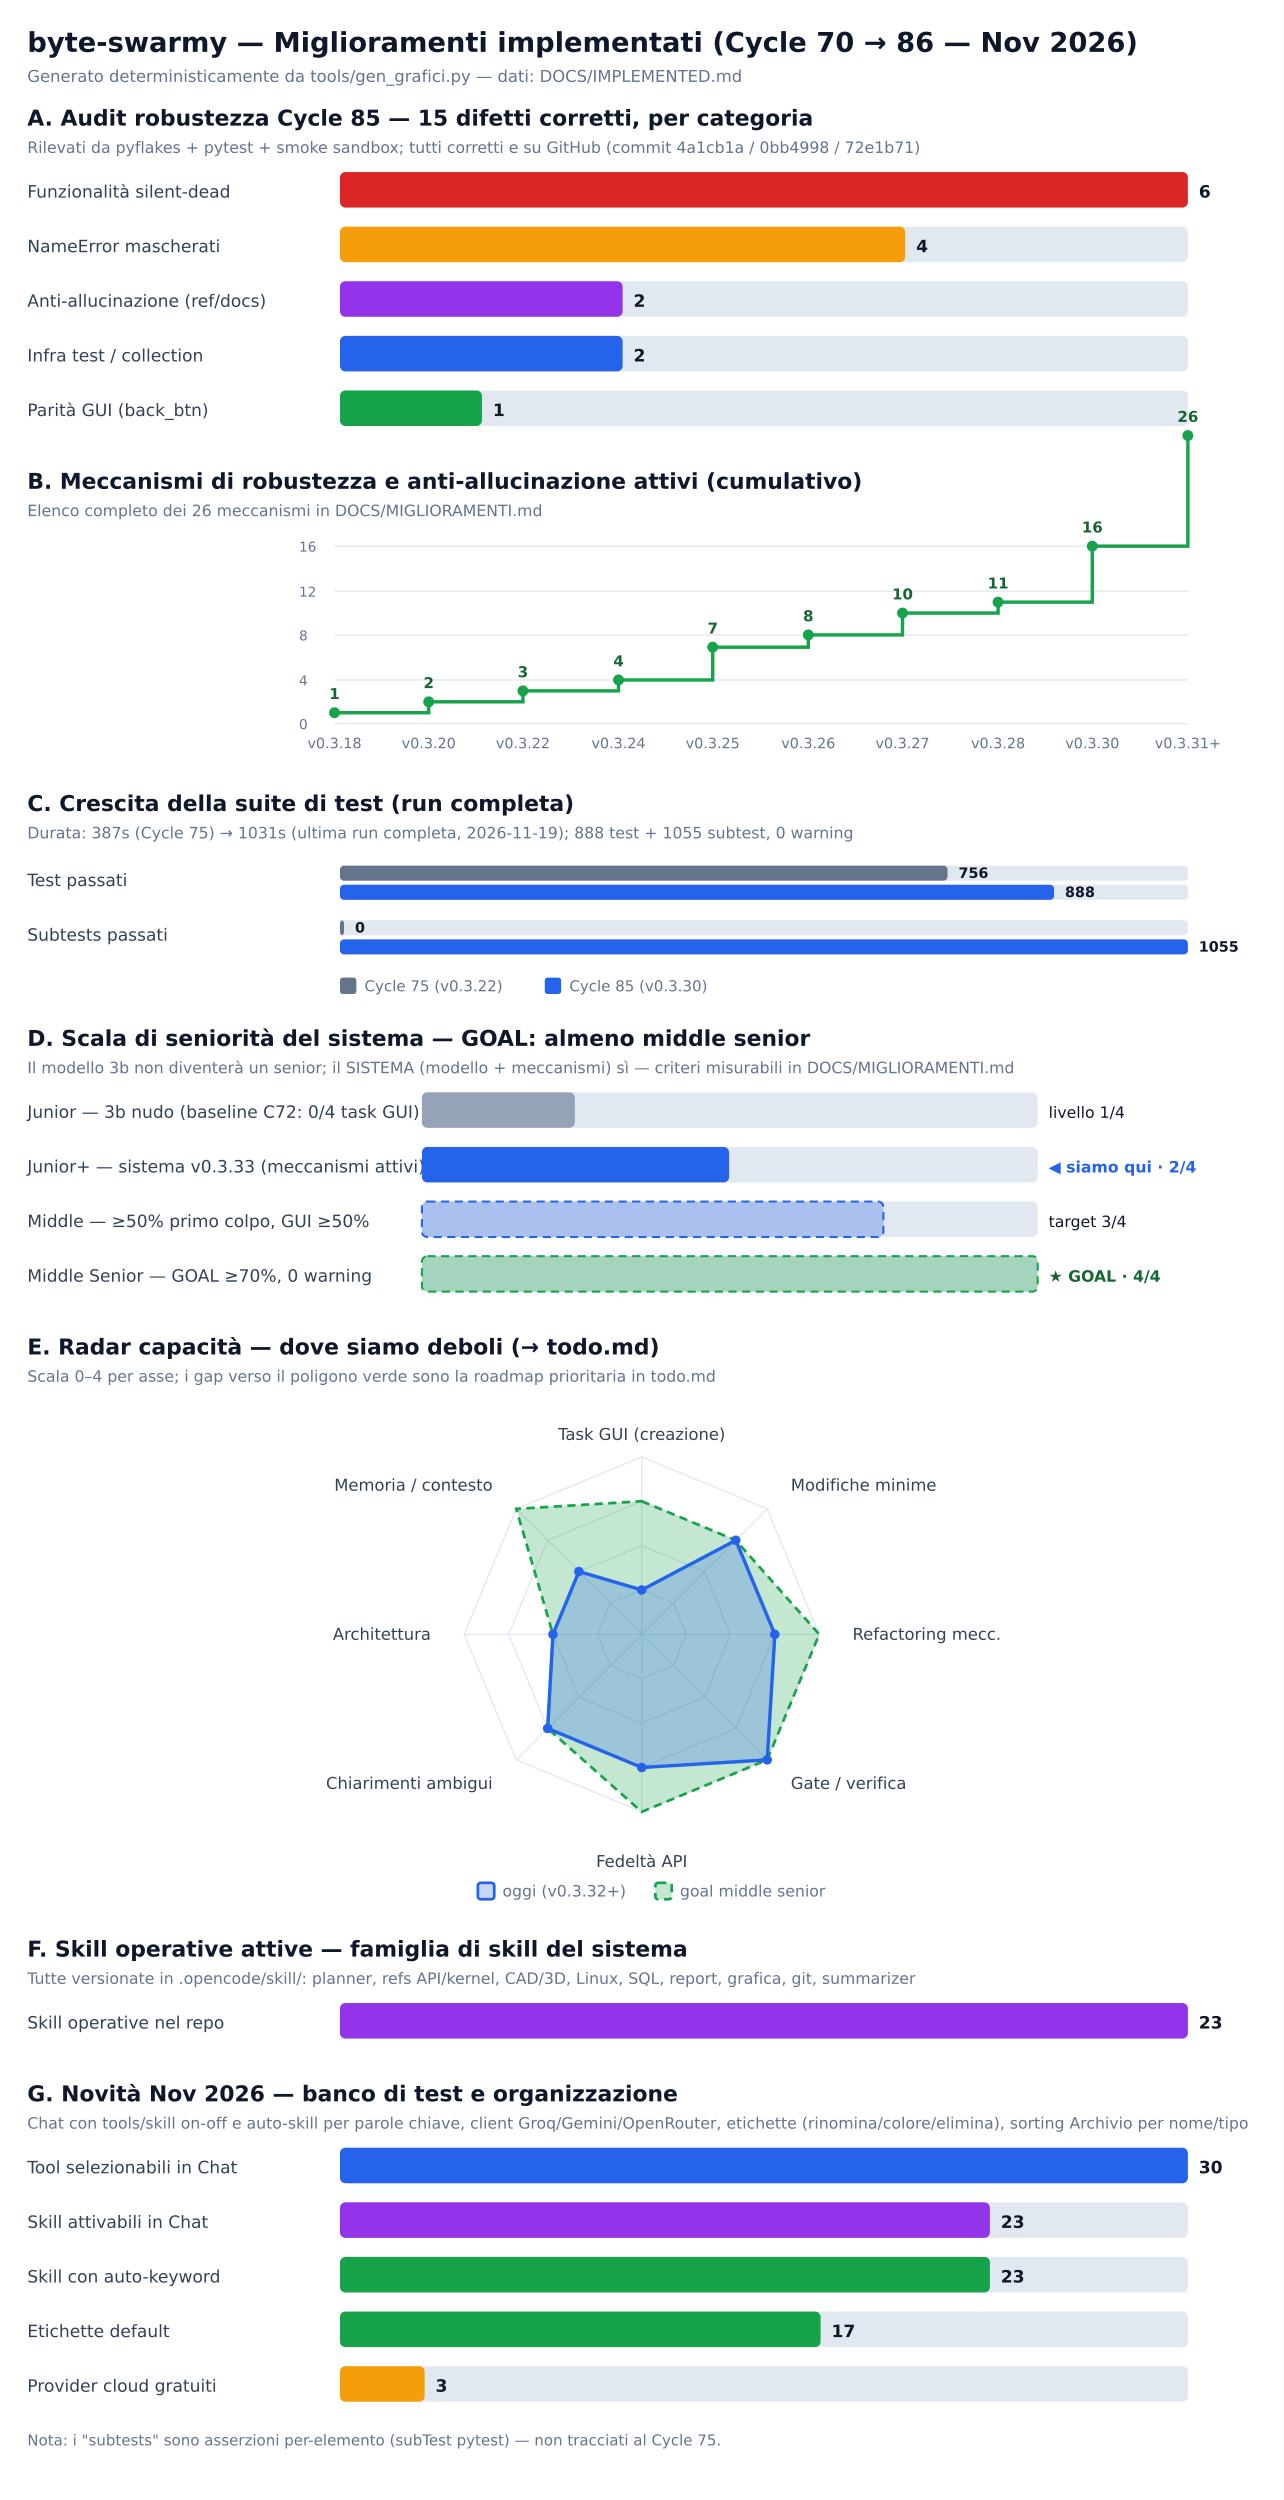
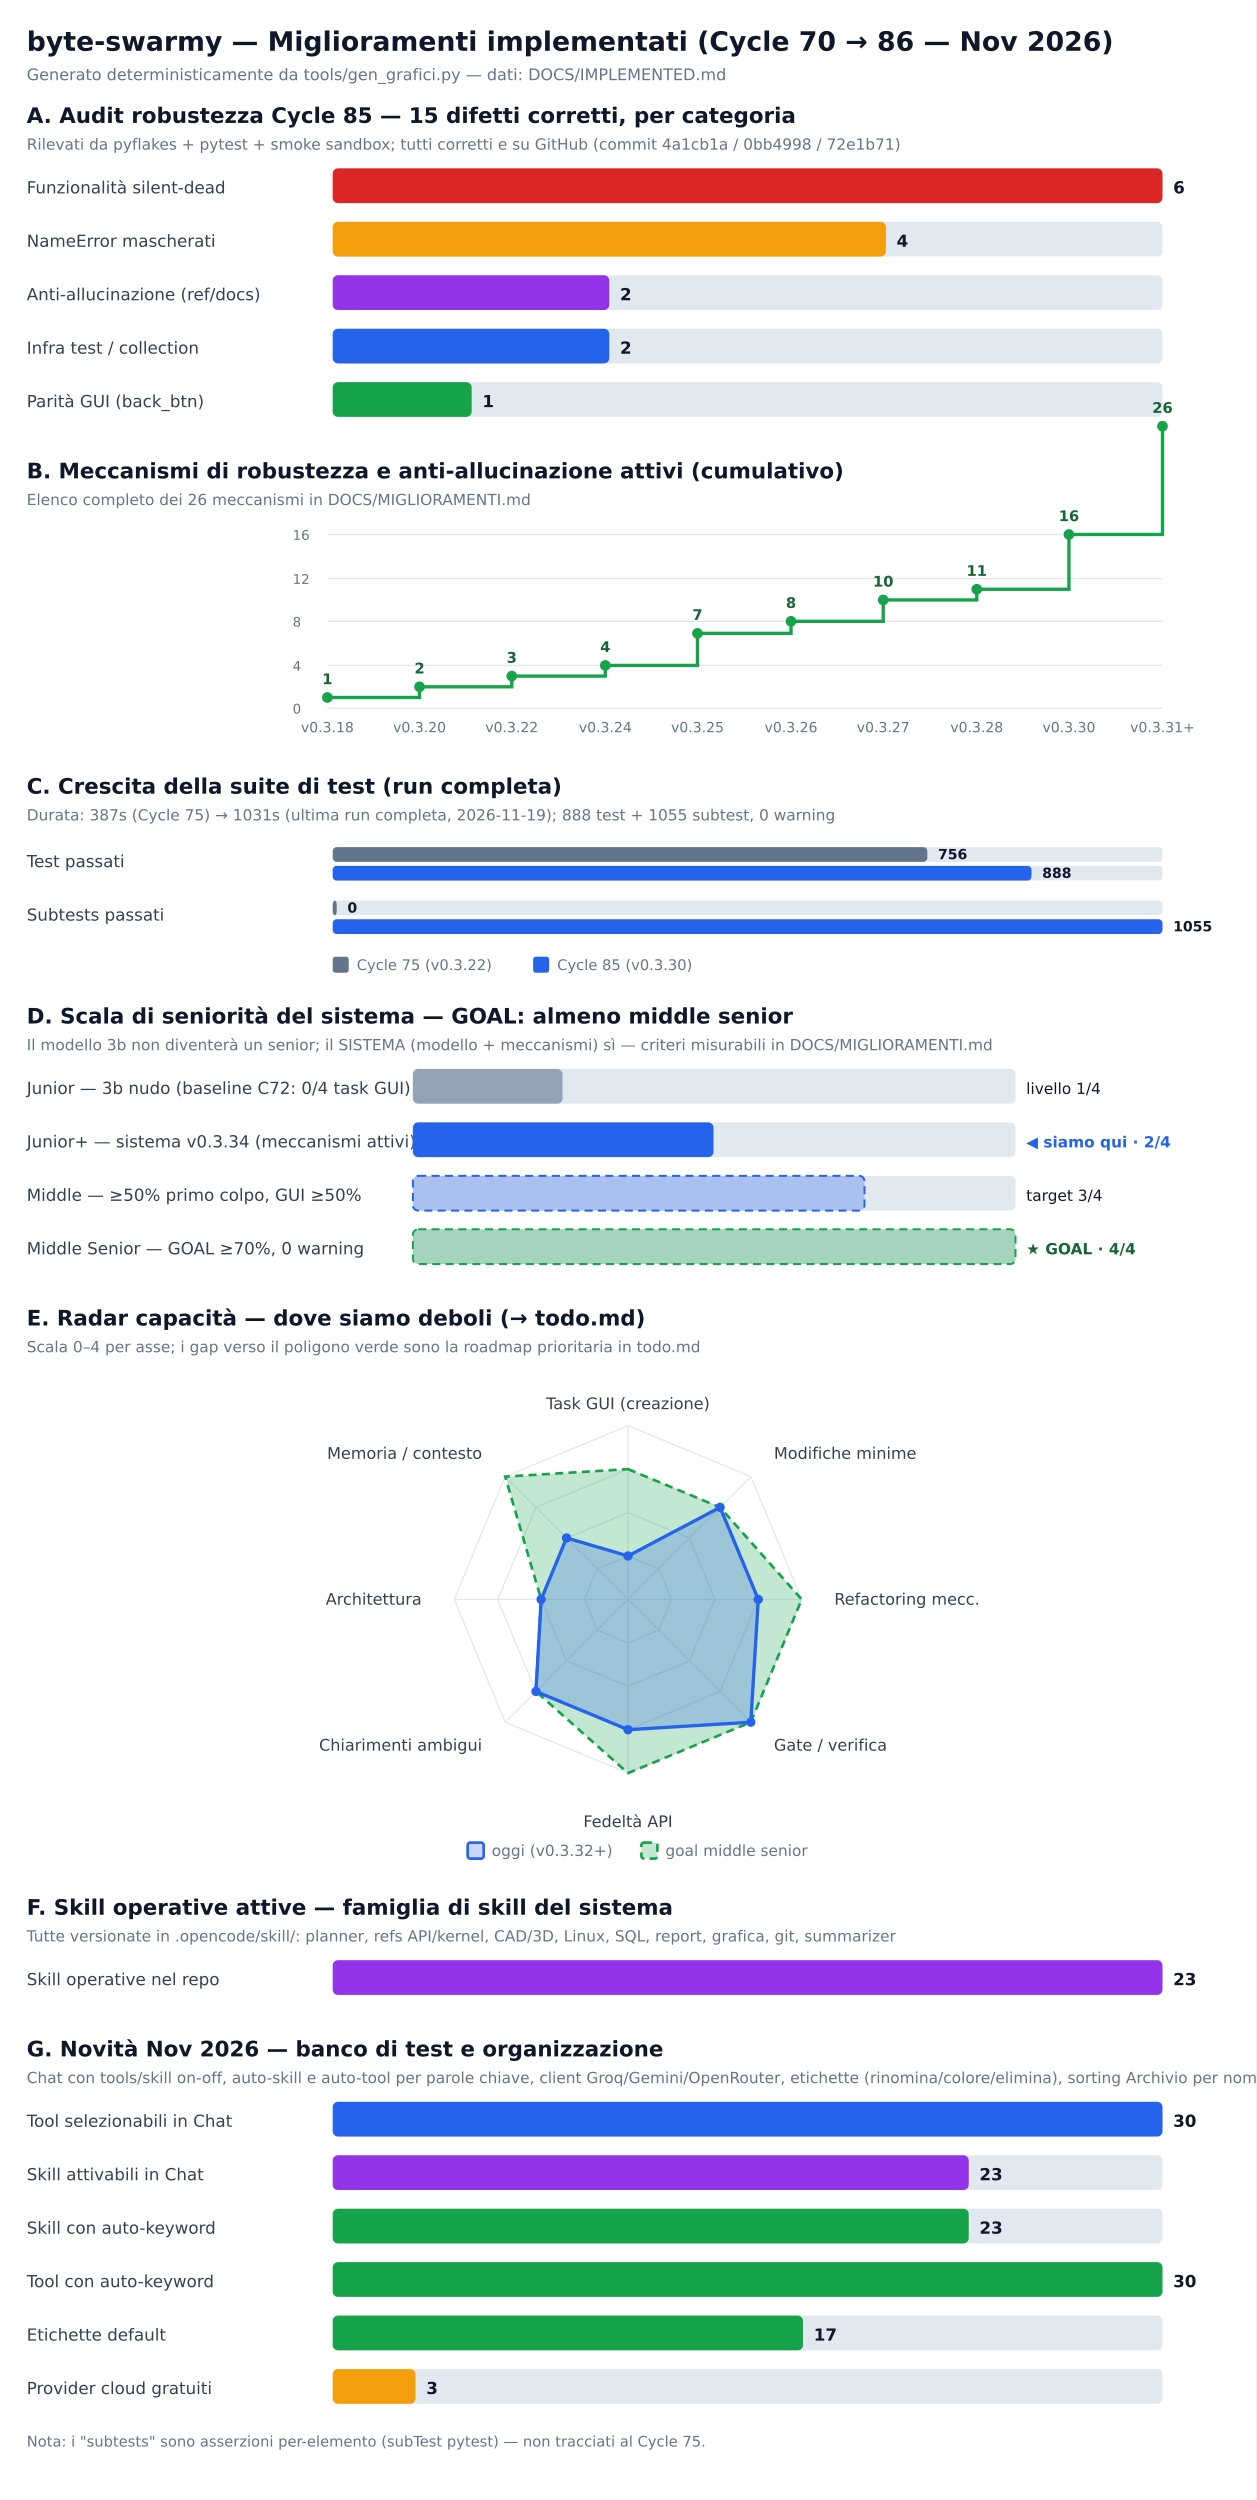
- <svg xmlns="http://www.w3.org/2000/svg" width="940" height="1831" viewBox="0 0 940 1831">
-   <rect width="940" height="1831" fill="#ffffff" />
+ <svg xmlns="http://www.w3.org/2000/svg" width="940" height="1871" viewBox="0 0 940 1871">
+   <rect width="940" height="1871" fill="#ffffff" />
  <text x="20" y="38" font-family="DejaVu Sans, sans-serif" font-size="20" font-weight="bold" fill="#0f172a">byte-swarmy — Miglioramenti implementati (Cycle 70 → 86 — Nov 2026)</text>
  <text x="20" y="60" font-family="DejaVu Sans, sans-serif" font-size="12" fill="#64748b">Generato deterministicamente da tools/gen_grafici.py — dati: DOCS/IMPLEMENTED.md</text>
  <text x="20" y="92" font-family="DejaVu Sans, sans-serif" font-size="16" font-weight="bold" fill="#0f172a">A. Audit robustezza Cycle 85 — 15 difetti corretti, per categoria</text>
  <text x="20" y="112" font-family="DejaVu Sans, sans-serif" font-size="11.5" fill="#64748b">Rilevati da pyflakes + pytest + smoke sandbox; tutti corretti e su GitHub (commit 4a1cb1a / 0bb4998 / 72e1b71)</text>
  <text x="20" y="144.72" font-family="DejaVu Sans, sans-serif" font-size="12.5" fill="#334155">Funzionalità silent-dead</text>
  <rect x="249" y="126" width="621" height="26" rx="4" fill="#e2e8f0" />
  <rect x="249" y="126" width="621" height="26" rx="4" fill="#dc2626" />
  <text x="878" y="144.72" font-family="DejaVu Sans, sans-serif" font-size="12.5" font-weight="bold" fill="#0f172a">6</text>
  <text x="20" y="184.72" font-family="DejaVu Sans, sans-serif" font-size="12.5" fill="#334155">NameError mascherati</text>
  <rect x="249" y="166" width="621" height="26" rx="4" fill="#e2e8f0" />
  <rect x="249" y="166" width="414" height="26" rx="4" fill="#f59e0b" />
  <text x="671" y="184.72" font-family="DejaVu Sans, sans-serif" font-size="12.5" font-weight="bold" fill="#0f172a">4</text>
  <text x="20" y="224.72" font-family="DejaVu Sans, sans-serif" font-size="12.5" fill="#334155">Anti-allucinazione (ref/docs)</text>
  <rect x="249" y="206" width="621" height="26" rx="4" fill="#e2e8f0" />
  <rect x="249" y="206" width="207" height="26" rx="4" fill="#9333ea" />
  <text x="464" y="224.72" font-family="DejaVu Sans, sans-serif" font-size="12.5" font-weight="bold" fill="#0f172a">2</text>
  <text x="20" y="264.72" font-family="DejaVu Sans, sans-serif" font-size="12.5" fill="#334155">Infra test / collection</text>
  <rect x="249" y="246" width="621" height="26" rx="4" fill="#e2e8f0" />
  <rect x="249" y="246" width="207" height="26" rx="4" fill="#2563eb" />
  <text x="464" y="264.72" font-family="DejaVu Sans, sans-serif" font-size="12.5" font-weight="bold" fill="#0f172a">2</text>
  <text x="20" y="304.72" font-family="DejaVu Sans, sans-serif" font-size="12.5" fill="#334155">Parità GUI (back_btn)</text>
  <rect x="249" y="286" width="621" height="26" rx="4" fill="#e2e8f0" />
  <rect x="249" y="286" width="104" height="26" rx="4" fill="#16a34a" />
  <text x="361" y="304.72" font-family="DejaVu Sans, sans-serif" font-size="12.5" font-weight="bold" fill="#0f172a">1</text>
  <text x="20" y="358" font-family="DejaVu Sans, sans-serif" font-size="16" font-weight="bold" fill="#0f172a">B. Meccanismi di robustezza e anti-allucinazione attivi (cumulativo)</text>
  <text x="20" y="378" font-family="DejaVu Sans, sans-serif" font-size="11.5" fill="#64748b">Elenco completo dei 26 meccanismi in DOCS/MIGLIORAMENTI.md</text>
  <line x1="245" y1="530" x2="870" y2="530" stroke="#e2e8f0" stroke-width="1" />
  <text x="219" y="534" font-family="DejaVu Sans, sans-serif" font-size="10" fill="#64748b">0</text>
  <line x1="245" y1="498" x2="870" y2="498" stroke="#e2e8f0" stroke-width="1" />
  <text x="219" y="502" font-family="DejaVu Sans, sans-serif" font-size="10" fill="#64748b">4</text>
  <line x1="245" y1="465" x2="870" y2="465" stroke="#e2e8f0" stroke-width="1" />
  <text x="219" y="469" font-family="DejaVu Sans, sans-serif" font-size="10" fill="#64748b">8</text>
  <line x1="245" y1="433" x2="870" y2="433" stroke="#e2e8f0" stroke-width="1" />
  <text x="219" y="437" font-family="DejaVu Sans, sans-serif" font-size="10" fill="#64748b">12</text>
  <line x1="245" y1="400" x2="870" y2="400" stroke="#e2e8f0" stroke-width="1" />
  <text x="219" y="404" font-family="DejaVu Sans, sans-serif" font-size="10" fill="#64748b">16</text>
  <path d="M 245 522 L 314 522 L 314 514 L 383 514 L 383 506 L 453 506 L 453 498 L 522 498 L 522 474 L 592 474 L 592 465 L 661 465 L 661 449 L 731 449 L 731 441 L 800 441 L 800 400 L 870 400 L 870 319" fill="none" stroke="#16a34a" stroke-width="2.5" />
  <circle cx="245" cy="522" r="4" fill="#16a34a" />
  <text x="245" y="512" font-family="DejaVu Sans, sans-serif" font-size="11" font-weight="bold" fill="#166534" text-anchor="middle">1</text>
  <text x="245" y="548" font-family="DejaVu Sans, sans-serif" font-size="10.5" fill="#64748b" text-anchor="middle">v0.3.18</text>
  <circle cx="314" cy="514" r="4" fill="#16a34a" />
  <text x="314" y="504" font-family="DejaVu Sans, sans-serif" font-size="11" font-weight="bold" fill="#166534" text-anchor="middle">2</text>
  <text x="314" y="548" font-family="DejaVu Sans, sans-serif" font-size="10.5" fill="#64748b" text-anchor="middle">v0.3.20</text>
  <circle cx="383" cy="506" r="4" fill="#16a34a" />
  <text x="383" y="496" font-family="DejaVu Sans, sans-serif" font-size="11" font-weight="bold" fill="#166534" text-anchor="middle">3</text>
  <text x="383" y="548" font-family="DejaVu Sans, sans-serif" font-size="10.5" fill="#64748b" text-anchor="middle">v0.3.22</text>
  <circle cx="453" cy="498" r="4" fill="#16a34a" />
  <text x="453" y="488" font-family="DejaVu Sans, sans-serif" font-size="11" font-weight="bold" fill="#166534" text-anchor="middle">4</text>
  <text x="453" y="548" font-family="DejaVu Sans, sans-serif" font-size="10.5" fill="#64748b" text-anchor="middle">v0.3.24</text>
  <circle cx="522" cy="474" r="4" fill="#16a34a" />
  <text x="522" y="464" font-family="DejaVu Sans, sans-serif" font-size="11" font-weight="bold" fill="#166534" text-anchor="middle">7</text>
  <text x="522" y="548" font-family="DejaVu Sans, sans-serif" font-size="10.5" fill="#64748b" text-anchor="middle">v0.3.25</text>
  <circle cx="592" cy="465" r="4" fill="#16a34a" />
  <text x="592" y="455" font-family="DejaVu Sans, sans-serif" font-size="11" font-weight="bold" fill="#166534" text-anchor="middle">8</text>
  <text x="592" y="548" font-family="DejaVu Sans, sans-serif" font-size="10.5" fill="#64748b" text-anchor="middle">v0.3.26</text>
  <circle cx="661" cy="449" r="4" fill="#16a34a" />
  <text x="661" y="439" font-family="DejaVu Sans, sans-serif" font-size="11" font-weight="bold" fill="#166534" text-anchor="middle">10</text>
  <text x="661" y="548" font-family="DejaVu Sans, sans-serif" font-size="10.5" fill="#64748b" text-anchor="middle">v0.3.27</text>
  <circle cx="731" cy="441" r="4" fill="#16a34a" />
  <text x="731" y="431" font-family="DejaVu Sans, sans-serif" font-size="11" font-weight="bold" fill="#166534" text-anchor="middle">11</text>
  <text x="731" y="548" font-family="DejaVu Sans, sans-serif" font-size="10.5" fill="#64748b" text-anchor="middle">v0.3.28</text>
  <circle cx="800" cy="400" r="4" fill="#16a34a" />
  <text x="800" y="390" font-family="DejaVu Sans, sans-serif" font-size="11" font-weight="bold" fill="#166534" text-anchor="middle">16</text>
  <text x="800" y="548" font-family="DejaVu Sans, sans-serif" font-size="10.5" fill="#64748b" text-anchor="middle">v0.3.30</text>
  <circle cx="870" cy="319" r="4" fill="#16a34a" />
  <text x="870" y="309" font-family="DejaVu Sans, sans-serif" font-size="11" font-weight="bold" fill="#166534" text-anchor="middle">26</text>
  <text x="870" y="548" font-family="DejaVu Sans, sans-serif" font-size="10.5" fill="#64748b" text-anchor="middle">v0.3.31+</text>
  <text x="20" y="594" font-family="DejaVu Sans, sans-serif" font-size="16" font-weight="bold" fill="#0f172a">C. Crescita della suite di test (run completa)</text>
  <text x="20" y="614" font-family="DejaVu Sans, sans-serif" font-size="11.5" fill="#64748b">Durata: 387s (Cycle 75) → 1031s (ultima run completa, 2026-11-19); 888 test + 1055 subtest, 0 warning</text>
  <text x="20" y="649" font-family="DejaVu Sans, sans-serif" font-size="12.5" fill="#334155">Test passati</text>
  <rect x="249" y="634" width="621" height="11" rx="3" fill="#e2e8f0" />
  <rect x="249" y="634" width="445" height="11" rx="3" fill="#64748b" />
  <text x="702" y="643" font-family="DejaVu Sans, sans-serif" font-size="10.5" font-weight="bold" fill="#0f172a">756</text>
  <rect x="249" y="648" width="621" height="11" rx="3" fill="#e2e8f0" />
  <rect x="249" y="648" width="523" height="11" rx="3" fill="#2563eb" />
  <text x="780" y="657" font-family="DejaVu Sans, sans-serif" font-size="10.5" font-weight="bold" fill="#0f172a">888</text>
  <text x="20" y="689" font-family="DejaVu Sans, sans-serif" font-size="12.5" fill="#334155">Subtests passati</text>
  <rect x="249" y="674" width="621" height="11" rx="3" fill="#e2e8f0" />
  <rect x="249" y="674" width="3" height="11" rx="3" fill="#64748b" />
  <text x="260" y="683" font-family="DejaVu Sans, sans-serif" font-size="10.5" font-weight="bold" fill="#0f172a">0</text>
  <rect x="249" y="688" width="621" height="11" rx="3" fill="#e2e8f0" />
  <rect x="249" y="688" width="621" height="11" rx="3" fill="#2563eb" />
  <text x="878" y="697" font-family="DejaVu Sans, sans-serif" font-size="10.5" font-weight="bold" fill="#0f172a">1055</text>
  <rect x="249" y="716" width="12" height="12" rx="2" fill="#64748b" />
  <text x="267" y="726" font-family="DejaVu Sans, sans-serif" font-size="11" fill="#64748b">Cycle 75 (v0.3.22)</text>
  <rect x="399" y="716" width="12" height="12" rx="2" fill="#2563eb" />
  <text x="417" y="726" font-family="DejaVu Sans, sans-serif" font-size="11" fill="#64748b">Cycle 85 (v0.3.30)</text>
  <text x="20" y="766" font-family="DejaVu Sans, sans-serif" font-size="16" font-weight="bold" fill="#0f172a">D. Scala di seniorità del sistema — GOAL: almeno middle senior</text>
  <text x="20" y="786" font-family="DejaVu Sans, sans-serif" font-size="11.5" fill="#64748b">Il modello 3b non diventerà un senior; il SISTEMA (modello + meccanismi) sì — criteri misurabili in DOCS/MIGLIORAMENTI.md</text>
  <text x="20" y="818.72" font-family="DejaVu Sans, sans-serif" font-size="12.5" fill="#334155">Junior — 3b nudo (baseline C72: 0/4 task GUI)</text>
  <rect x="309" y="800" width="451" height="26" rx="4" fill="#e2e8f0" />
  <rect x="309" y="800" width="112" height="26" rx="4" fill="#94a3b8" fill-opacity="1.0" />
  <text x="768" y="818.72" font-family="DejaVu Sans, sans-serif" font-size="11.5" font-weight="normal" fill="#0f172a">livello 1/4</text>
-   <text x="20" y="858.72" font-family="DejaVu Sans, sans-serif" font-size="12.5" fill="#334155">Junior+ — sistema v0.3.33 (meccanismi attivi)</text>
+   <text x="20" y="858.72" font-family="DejaVu Sans, sans-serif" font-size="12.5" fill="#334155">Junior+ — sistema v0.3.34 (meccanismi attivi)</text>
  <rect x="309" y="840" width="451" height="26" rx="4" fill="#e2e8f0" />
  <rect x="309" y="840" width="225" height="26" rx="4" fill="#2563eb" fill-opacity="1.0" />
  <text x="768" y="858.72" font-family="DejaVu Sans, sans-serif" font-size="11.5" font-weight="bold" fill="#2563eb">◀ siamo qui · 2/4</text>
  <text x="20" y="898.72" font-family="DejaVu Sans, sans-serif" font-size="12.5" fill="#334155">Middle — ≥50% primo colpo, GUI ≥50%</text>
  <rect x="309" y="880" width="451" height="26" rx="4" fill="#e2e8f0" />
  <rect x="309" y="880" width="338" height="26" rx="4" fill="#2563eb" fill-opacity="0.30" />
  <rect x="309" y="880" width="338" height="26" rx="4" fill="none" stroke="#2563eb" stroke-width="1.5" stroke-dasharray="6,4" />
  <text x="768" y="898.72" font-family="DejaVu Sans, sans-serif" font-size="11.5" font-weight="normal" fill="#0f172a">target 3/4</text>
  <text x="20" y="938.72" font-family="DejaVu Sans, sans-serif" font-size="12.5" fill="#334155">Middle Senior — GOAL ≥70%, 0 warning</text>
  <rect x="309" y="920" width="451" height="26" rx="4" fill="#e2e8f0" />
  <rect x="309" y="920" width="451" height="26" rx="4" fill="#16a34a" fill-opacity="0.30" />
  <rect x="309" y="920" width="451" height="26" rx="4" fill="none" stroke="#16a34a" stroke-width="1.5" stroke-dasharray="6,4" />
  <text x="768" y="938.72" font-family="DejaVu Sans, sans-serif" font-size="11.5" font-weight="bold" fill="#166534">★ GOAL · 4/4</text>
  <text x="20" y="992" font-family="DejaVu Sans, sans-serif" font-size="16" font-weight="bold" fill="#0f172a">E. Radar capacità — dove siamo deboli (→ todo.md)</text>
  <text x="20" y="1012" font-family="DejaVu Sans, sans-serif" font-size="11.5" fill="#64748b">Scala 0–4 per asse; i gap verso il poligono verde sono la roadmap prioritaria in todo.md</text>
  <polygon points="470.0,1164.5 493.0,1174.0 502.5,1197.0 493.0,1220.0 470.0,1229.5 447.0,1220.0 437.5,1197.0 447.0,1174.0" fill="none" stroke="#e2e8f0" stroke-width="1" />
  <polygon points="470.0,1132.0 516.0,1151.0 535.0,1197.0 516.0,1243.0 470.0,1262.0 424.0,1243.0 405.0,1197.0 424.0,1151.0" fill="none" stroke="#e2e8f0" stroke-width="1" />
  <polygon points="470.0,1099.5 538.9,1128.1 567.5,1197.0 538.9,1265.9 470.0,1294.5 401.1,1265.9 372.5,1197.0 401.1,1128.1" fill="none" stroke="#e2e8f0" stroke-width="1" />
  <polygon points="470.0,1067.0 561.9,1105.1 600.0,1197.0 561.9,1288.9 470.0,1327.0 378.1,1288.9 340.0,1197.0 378.1,1105.1" fill="none" stroke="#e2e8f0" stroke-width="1" />
  <line x1="470" y1="1197" x2="470.0" y2="1067.0" stroke="#e2e8f0" stroke-width="1" />
  <text x="470.0" y="1054.6" font-family="DejaVu Sans, sans-serif" font-size="12" fill="#334155" text-anchor="middle">Task GUI (creazione)</text>
  <line x1="470" y1="1197" x2="561.9" y2="1105.1" stroke="#e2e8f0" stroke-width="1" />
  <text x="579.2" y="1091.8" font-family="DejaVu Sans, sans-serif" font-size="12" fill="#334155" text-anchor="start">Modifiche minime</text>
  <line x1="470" y1="1197" x2="600.0" y2="1197.0" stroke="#e2e8f0" stroke-width="1" />
  <text x="624.4" y="1201.0" font-family="DejaVu Sans, sans-serif" font-size="12" fill="#334155" text-anchor="start">Refactoring mecc.</text>
  <line x1="470" y1="1197" x2="561.9" y2="1288.9" stroke="#e2e8f0" stroke-width="1" />
  <text x="579.2" y="1310.2" font-family="DejaVu Sans, sans-serif" font-size="12" fill="#334155" text-anchor="start">Gate / verifica</text>
  <line x1="470" y1="1197" x2="470.0" y2="1327.0" stroke="#e2e8f0" stroke-width="1" />
  <text x="470.0" y="1367.4" font-family="DejaVu Sans, sans-serif" font-size="12" fill="#334155" text-anchor="middle">Fedeltà API</text>
  <line x1="470" y1="1197" x2="378.1" y2="1288.9" stroke="#e2e8f0" stroke-width="1" />
  <text x="360.8" y="1310.2" font-family="DejaVu Sans, sans-serif" font-size="12" fill="#334155" text-anchor="end">Chiarimenti ambigui</text>
  <line x1="470" y1="1197" x2="340.0" y2="1197.0" stroke="#e2e8f0" stroke-width="1" />
  <text x="315.6" y="1201.0" font-family="DejaVu Sans, sans-serif" font-size="12" fill="#334155" text-anchor="end">Architettura</text>
  <line x1="470" y1="1197" x2="378.1" y2="1105.1" stroke="#e2e8f0" stroke-width="1" />
  <text x="360.8" y="1091.8" font-family="DejaVu Sans, sans-serif" font-size="12" fill="#334155" text-anchor="end">Memoria / contesto</text>
  <polygon points="470.0,1099.5 538.9,1128.1 600.0,1197.0 561.9,1288.9 470.0,1327.0 401.1,1265.9 405.0,1197.0 378.1,1105.1" fill="#16a34a" fill-opacity="0.25" stroke="#16a34a" stroke-width="2" stroke-dasharray="6,4" stroke-opacity="1" />
  <polygon points="470.0,1164.5 538.9,1128.1 567.5,1197.0 561.9,1288.9 470.0,1294.5 401.1,1265.9 405.0,1197.0 424.0,1151.0" fill="#2563eb" fill-opacity="0.25" stroke="#2563eb" stroke-width="2.5" stroke-opacity="1" />
  <circle cx="470.0" cy="1164.5" r="3.5" fill="#2563eb" />
  <circle cx="538.9" cy="1128.1" r="3.5" fill="#2563eb" />
  <circle cx="567.5" cy="1197.0" r="3.5" fill="#2563eb" />
  <circle cx="561.9" cy="1288.9" r="3.5" fill="#2563eb" />
  <circle cx="470.0" cy="1294.5" r="3.5" fill="#2563eb" />
  <circle cx="401.1" cy="1265.9" r="3.5" fill="#2563eb" />
  <circle cx="405.0" cy="1197.0" r="3.5" fill="#2563eb" />
  <circle cx="424.0" cy="1151.0" r="3.5" fill="#2563eb" />
  <rect x="350" y="1379" width="12" height="12" rx="2" fill="#2563eb" fill-opacity="0.25" stroke="#2563eb" stroke-width="2" />
  <text x="368" y="1389" font-family="DejaVu Sans, sans-serif" font-size="11.5" fill="#64748b">oggi (v0.3.32+)</text>
  <rect x="480" y="1379" width="12" height="12" rx="2" fill="#16a34a" fill-opacity="0.25" stroke="#16a34a" stroke-width="2" stroke-dasharray="6,4" />
  <text x="498" y="1389" font-family="DejaVu Sans, sans-serif" font-size="11.5" fill="#64748b">goal middle senior</text>
  <text x="20" y="1433" font-family="DejaVu Sans, sans-serif" font-size="16" font-weight="bold" fill="#0f172a">F. Skill operative attive — famiglia di skill del sistema</text>
  <text x="20" y="1453" font-family="DejaVu Sans, sans-serif" font-size="11.5" fill="#64748b">Tutte versionate in .opencode/skill/: planner, refs API/kernel, CAD/3D, Linux, SQL, report, grafica, git, summarizer</text>
  <text x="20" y="1485.72" font-family="DejaVu Sans, sans-serif" font-size="12.5" fill="#334155">Skill operative nel repo</text>
  <rect x="249" y="1467" width="621" height="26" rx="4" fill="#e2e8f0" />
  <rect x="249" y="1467" width="621" height="26" rx="4" fill="#9333ea" />
  <text x="878" y="1485.72" font-family="DejaVu Sans, sans-serif" font-size="12.5" font-weight="bold" fill="#0f172a">23</text>
  <text x="20" y="1539" font-family="DejaVu Sans, sans-serif" font-size="16" font-weight="bold" fill="#0f172a">G. Novità Nov 2026 — banco di test e organizzazione</text>
-   <text x="20" y="1559" font-family="DejaVu Sans, sans-serif" font-size="11.5" fill="#64748b">Chat con tools/skill on-off e auto-skill per parole chiave, client Groq/Gemini/OpenRouter, etichette (rinomina/colore/elimina), sorting Archivio per nome/tipo</text>
+   <text x="20" y="1559" font-family="DejaVu Sans, sans-serif" font-size="11.5" fill="#64748b">Chat con tools/skill on-off, auto-skill e auto-tool per parole chiave, client Groq/Gemini/OpenRouter, etichette (rinomina/colore/elimina), sorting Archivio per nome/tipo</text>
  <text x="20" y="1591.72" font-family="DejaVu Sans, sans-serif" font-size="12.5" fill="#334155">Tool selezionabili in Chat</text>
  <rect x="249" y="1573" width="621" height="26" rx="4" fill="#e2e8f0" />
  <rect x="249" y="1573" width="621" height="26" rx="4" fill="#2563eb" />
  <text x="878" y="1591.72" font-family="DejaVu Sans, sans-serif" font-size="12.5" font-weight="bold" fill="#0f172a">30</text>
  <text x="20" y="1631.72" font-family="DejaVu Sans, sans-serif" font-size="12.5" fill="#334155">Skill attivabili in Chat</text>
  <rect x="249" y="1613" width="621" height="26" rx="4" fill="#e2e8f0" />
  <rect x="249" y="1613" width="476" height="26" rx="4" fill="#9333ea" />
  <text x="733" y="1631.72" font-family="DejaVu Sans, sans-serif" font-size="12.5" font-weight="bold" fill="#0f172a">23</text>
  <text x="20" y="1671.72" font-family="DejaVu Sans, sans-serif" font-size="12.5" fill="#334155">Skill con auto-keyword</text>
  <rect x="249" y="1653" width="621" height="26" rx="4" fill="#e2e8f0" />
  <rect x="249" y="1653" width="476" height="26" rx="4" fill="#16a34a" />
  <text x="733" y="1671.72" font-family="DejaVu Sans, sans-serif" font-size="12.5" font-weight="bold" fill="#0f172a">23</text>
-   <text x="20" y="1711.72" font-family="DejaVu Sans, sans-serif" font-size="12.5" fill="#334155">Etichette default</text>
+   <text x="20" y="1711.72" font-family="DejaVu Sans, sans-serif" font-size="12.5" fill="#334155">Tool con auto-keyword</text>
  <rect x="249" y="1693" width="621" height="26" rx="4" fill="#e2e8f0" />
-   <rect x="249" y="1693" width="352" height="26" rx="4" fill="#16a34a" />
-   <text x="609" y="1711.72" font-family="DejaVu Sans, sans-serif" font-size="12.5" font-weight="bold" fill="#0f172a">17</text>
-   <text x="20" y="1751.72" font-family="DejaVu Sans, sans-serif" font-size="12.5" fill="#334155">Provider cloud gratuiti</text>
+   <rect x="249" y="1693" width="621" height="26" rx="4" fill="#16a34a" />
+   <text x="878" y="1711.72" font-family="DejaVu Sans, sans-serif" font-size="12.5" font-weight="bold" fill="#0f172a">30</text>
+   <text x="20" y="1751.72" font-family="DejaVu Sans, sans-serif" font-size="12.5" fill="#334155">Etichette default</text>
  <rect x="249" y="1733" width="621" height="26" rx="4" fill="#e2e8f0" />
-   <rect x="249" y="1733" width="62" height="26" rx="4" fill="#f59e0b" />
-   <text x="319" y="1751.72" font-family="DejaVu Sans, sans-serif" font-size="12.5" font-weight="bold" fill="#0f172a">3</text>
-   <text x="20" y="1791" font-family="DejaVu Sans, sans-serif" font-size="11" fill="#64748b">Nota: i "subtests" sono asserzioni per-elemento (subTest pytest) — non tracciati al Cycle 75.</text>
+   <rect x="249" y="1733" width="352" height="26" rx="4" fill="#16a34a" />
+   <text x="609" y="1751.72" font-family="DejaVu Sans, sans-serif" font-size="12.5" font-weight="bold" fill="#0f172a">17</text>
+   <text x="20" y="1791.72" font-family="DejaVu Sans, sans-serif" font-size="12.5" fill="#334155">Provider cloud gratuiti</text>
+   <rect x="249" y="1773" width="621" height="26" rx="4" fill="#e2e8f0" />
+   <rect x="249" y="1773" width="62" height="26" rx="4" fill="#f59e0b" />
+   <text x="319" y="1791.72" font-family="DejaVu Sans, sans-serif" font-size="12.5" font-weight="bold" fill="#0f172a">3</text>
+   <text x="20" y="1831" font-family="DejaVu Sans, sans-serif" font-size="11" fill="#64748b">Nota: i "subtests" sono asserzioni per-elemento (subTest pytest) — non tracciati al Cycle 75.</text>
</svg>
